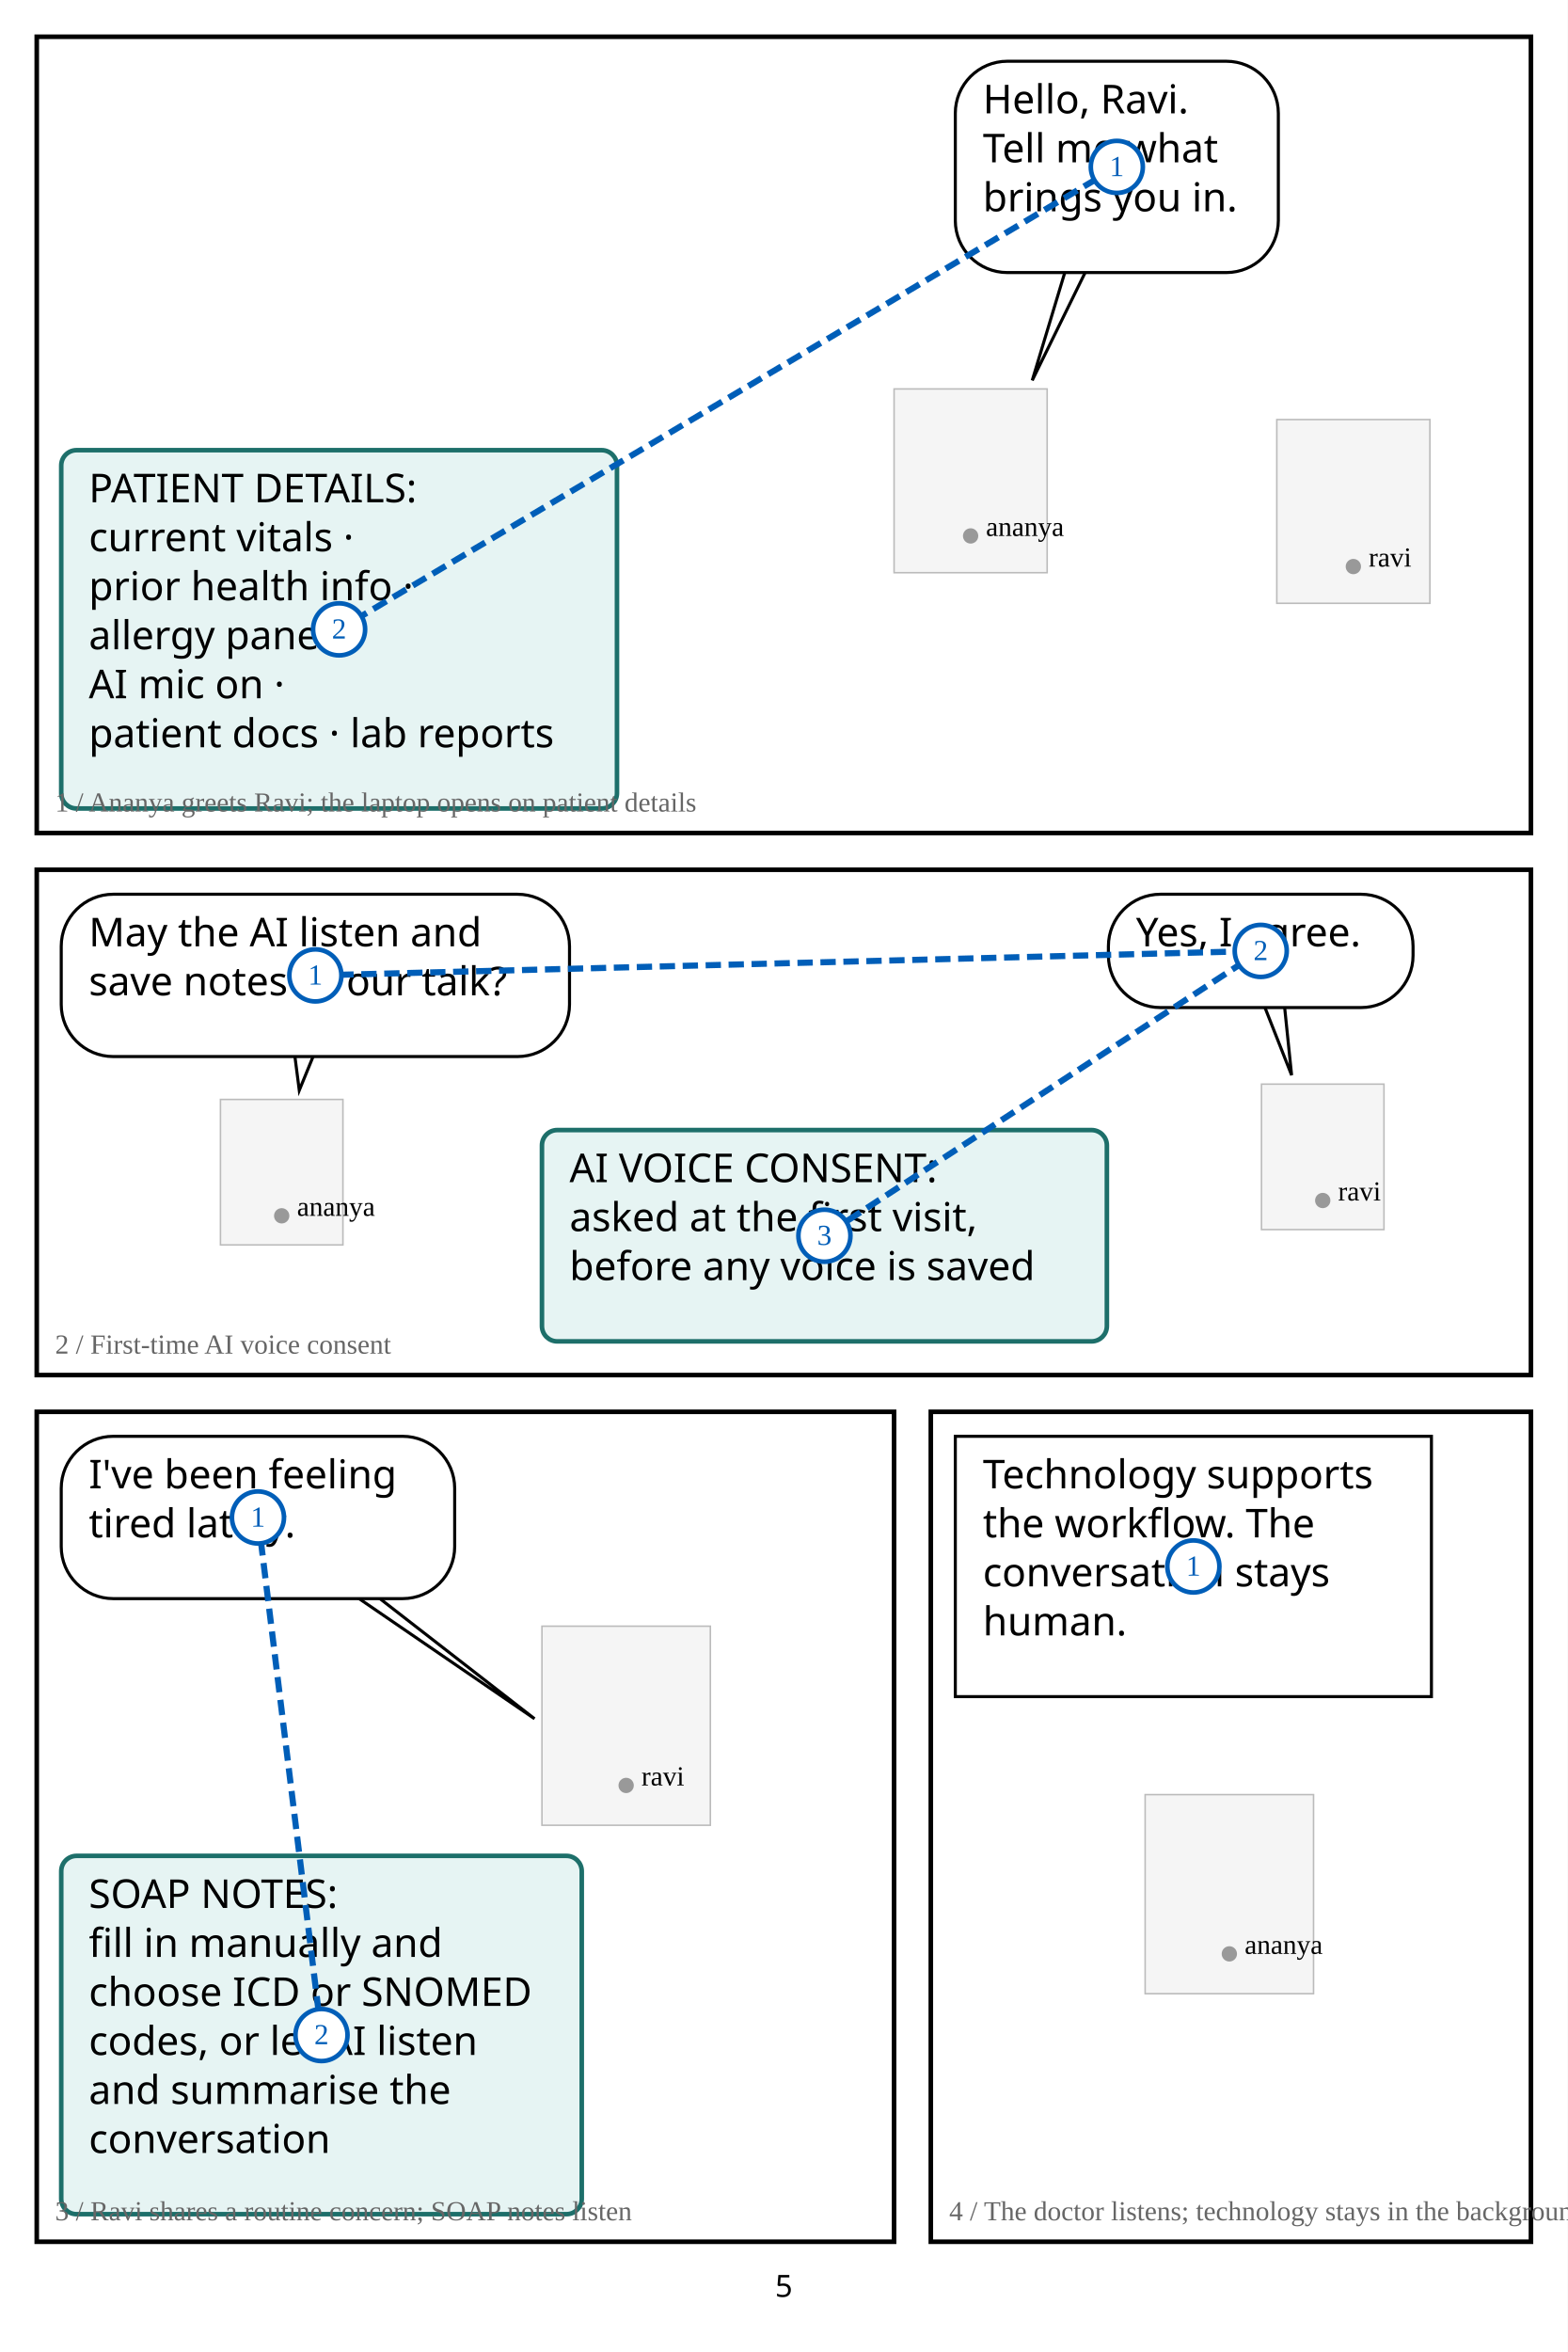
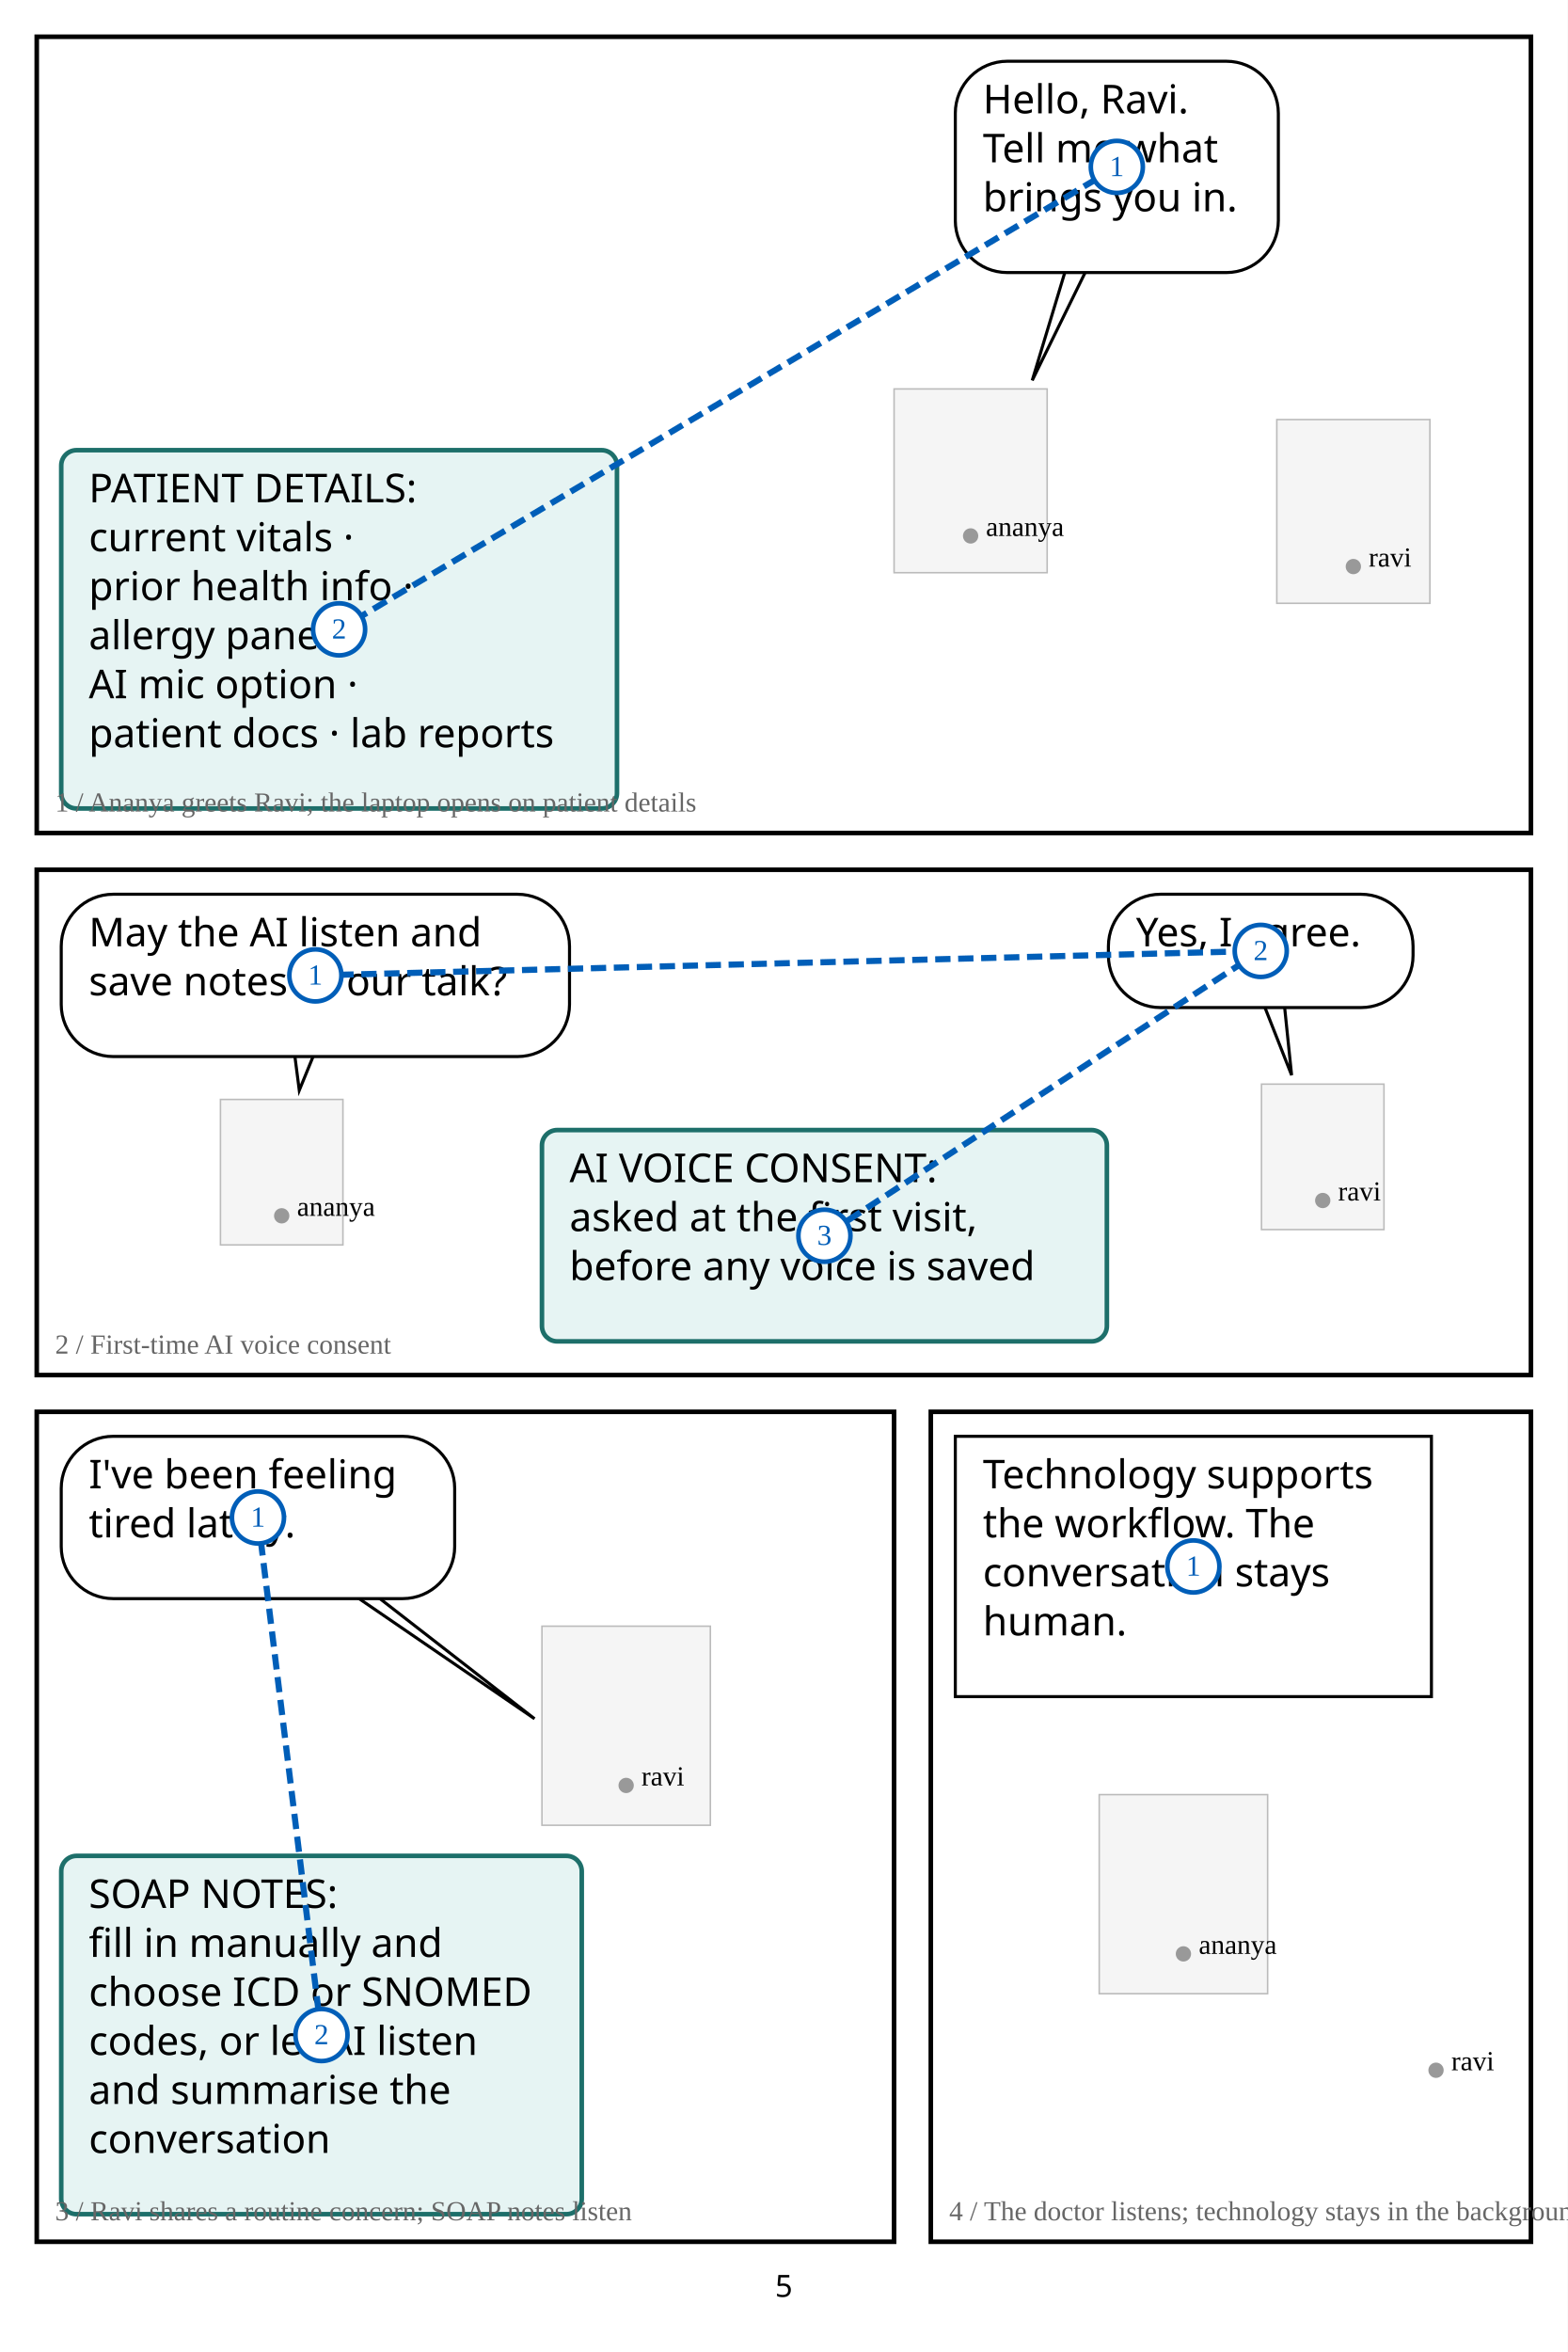
<svg xmlns="http://www.w3.org/2000/svg" width="1024" height="1536" viewBox="0 0 1024 1536">
  <rect width="1024" height="1536" fill="white" />
  <rect x="584" y="254" width="100" height="120" fill="#f5f5f5" stroke="#bbb" />
  <circle cx="634" cy="350" r="5" fill="#999" />
  <text x="644" y="350" font-size="18">ananya</text>
  <rect x="834" y="274" width="100" height="120" fill="#f5f5f5" stroke="#bbb" />
  <circle cx="884" cy="370" r="5" fill="#999" />
  <text x="894" y="370" font-size="18">ravi</text>
  <rect x="24" y="24" width="976" height="520" fill="none" stroke="black" stroke-width="3" />
  <rect x="624" y="40" width="211" height="138" rx="34" fill="white" stroke="white" stroke-width="6" />
  <path d="M 696.631 174.281 L 674.252 248.422 L 710.631 174.281 Z" fill="white" stroke="white" stroke-width="6" stroke-linejoin="round" />
  <rect x="40" y="294" width="363" height="234" rx="34" fill="white" stroke="white" stroke-width="6" />
  <path data-speaker="ananya" d="M 696.631 174.281 L 674.252 248.422 L 710.631 174.281" fill="white" stroke="black" stroke-width="2" />
  <rect x="624" y="40" width="211" height="138" rx="34" fill="white" stroke="black" stroke-width="2" />
  <text x="642" y="74" font-family="Meiryo,MS Gothic,sans-serif" font-size="26" fill="black">Hello, Ravi. </text>
  <text x="642" y="106" font-family="Meiryo,MS Gothic,sans-serif" font-size="26" fill="black">Tell me what </text>
  <text x="642" y="138" font-family="Meiryo,MS Gothic,sans-serif" font-size="26" fill="black">brings you in.</text>
  <rect x="40" y="294" width="363" height="234" rx="10" fill="#e6f4f3" stroke="#1d6f6a" stroke-width="3" />
  <text x="58" y="328" font-family="Meiryo,MS Gothic,sans-serif" font-size="26" fill="black">PATIENT DETAILS: </text>
  <text x="58" y="360" font-family="Meiryo,MS Gothic,sans-serif" font-size="26" fill="black">current vitals · </text>
  <text x="58" y="392" font-family="Meiryo,MS Gothic,sans-serif" font-size="26" fill="black">prior health info · </text>
  <text x="58" y="424" font-family="Meiryo,MS Gothic,sans-serif" font-size="26" fill="black">allergy panel · </text>
-   <text x="58" y="456" font-family="Meiryo,MS Gothic,sans-serif" font-size="26" fill="black">AI mic on · </text>
+   <text x="58" y="456" font-family="Meiryo,MS Gothic,sans-serif" font-size="26" fill="black">AI mic option · </text>
  <text x="58" y="488" font-family="Meiryo,MS Gothic,sans-serif" font-size="26" fill="black">patient docs · lab reports</text>
  <text x="36" y="530" font-size="18" fill="#666">1 / Ananya greets Ravi; the laptop opens on patient details</text>
  <rect x="144" y="718" width="80" height="95" fill="#f5f5f5" stroke="#bbb" />
  <circle cx="184" cy="794" r="5" fill="#999" />
  <text x="194" y="794" font-size="18">ananya</text>
  <rect x="824" y="708" width="80" height="95" fill="#f5f5f5" stroke="#bbb" />
  <circle cx="864" cy="784" r="5" fill="#999" />
  <text x="874" y="784" font-size="18">ravi</text>
  <rect x="24" y="568" width="976" height="330" fill="none" stroke="black" stroke-width="3" />
  <rect x="40" y="584" width="332" height="106" rx="34" fill="white" stroke="white" stroke-width="6" />
  <path d="M 192.128 686.039 L 195.482 712.058 L 206.128 686.039 Z" fill="white" stroke="white" stroke-width="6" stroke-linejoin="round" />
  <rect x="724" y="584" width="199" height="74" rx="34" fill="white" stroke="white" stroke-width="6" />
  <path d="M 824.729 654.118 L 843.67 702.177 L 838.729 654.118 Z" fill="white" stroke="white" stroke-width="6" stroke-linejoin="round" />
  <rect x="354" y="738" width="369" height="138" rx="34" fill="white" stroke="white" stroke-width="6" />
  <path data-speaker="ananya" d="M 192.128 686.039 L 195.482 712.058 L 206.128 686.039" fill="white" stroke="black" stroke-width="2" />
  <rect x="40" y="584" width="332" height="106" rx="34" fill="white" stroke="black" stroke-width="2" />
  <text x="58" y="618" font-family="Meiryo,MS Gothic,sans-serif" font-size="26" fill="black">May the AI listen and </text>
  <text x="58" y="650" font-family="Meiryo,MS Gothic,sans-serif" font-size="26" fill="black">save notes of our talk?</text>
  <path data-speaker="ravi" d="M 824.729 654.118 L 843.67 702.177 L 838.729 654.118" fill="white" stroke="black" stroke-width="2" />
  <rect x="724" y="584" width="199" height="74" rx="34" fill="white" stroke="black" stroke-width="2" />
  <text x="742" y="618" font-family="Meiryo,MS Gothic,sans-serif" font-size="26" fill="black">Yes, I agree.</text>
  <rect x="354" y="738" width="369" height="138" rx="10" fill="#e6f4f3" stroke="#1d6f6a" stroke-width="3" />
  <text x="372" y="772" font-family="Meiryo,MS Gothic,sans-serif" font-size="26" fill="black">AI VOICE CONSENT: </text>
  <text x="372" y="804" font-family="Meiryo,MS Gothic,sans-serif" font-size="26" fill="black">asked at the first visit, </text>
  <text x="372" y="836" font-family="Meiryo,MS Gothic,sans-serif" font-size="26" fill="black">before any voice is saved</text>
  <text x="36" y="884" font-size="18" fill="#666">2 / First-time AI voice consent</text>
  <rect x="354" y="1062" width="110" height="130" fill="#f5f5f5" stroke="#bbb" />
  <circle cx="409" cy="1166" r="5" fill="#999" />
  <text x="419" y="1166" font-size="18">ravi</text>
  <rect x="24" y="922" width="560" height="542" fill="none" stroke="black" stroke-width="3" />
  <rect x="40" y="938" width="257" height="106" rx="34" fill="white" stroke="white" stroke-width="6" />
  <path d="M 231.103 1041.647 L 349.148 1122.449 L 245.103 1041.647 Z" fill="white" stroke="white" stroke-width="6" stroke-linejoin="round" />
  <rect x="40" y="1212" width="340" height="234" rx="34" fill="white" stroke="white" stroke-width="6" />
  <path data-speaker="ravi" d="M 231.103 1041.647 L 349.148 1122.449 L 245.103 1041.647" fill="white" stroke="black" stroke-width="2" />
  <rect x="40" y="938" width="257" height="106" rx="34" fill="white" stroke="black" stroke-width="2" />
  <text x="58" y="972" font-family="Meiryo,MS Gothic,sans-serif" font-size="26" fill="black">I've been feeling </text>
  <text x="58" y="1004" font-family="Meiryo,MS Gothic,sans-serif" font-size="26" fill="black">tired lately.</text>
  <rect x="40" y="1212" width="340" height="234" rx="10" fill="#e6f4f3" stroke="#1d6f6a" stroke-width="3" />
  <text x="58" y="1246" font-family="Meiryo,MS Gothic,sans-serif" font-size="26" fill="black">SOAP NOTES: </text>
  <text x="58" y="1278" font-family="Meiryo,MS Gothic,sans-serif" font-size="26" fill="black">fill in manually and </text>
  <text x="58" y="1310" font-family="Meiryo,MS Gothic,sans-serif" font-size="26" fill="black">choose ICD or SNOMED </text>
  <text x="58" y="1342" font-family="Meiryo,MS Gothic,sans-serif" font-size="26" fill="black">codes, or let AI listen </text>
  <text x="58" y="1374" font-family="Meiryo,MS Gothic,sans-serif" font-size="26" fill="black">and summarise the </text>
  <text x="58" y="1406" font-family="Meiryo,MS Gothic,sans-serif" font-size="26" fill="black">conversation</text>
  <text x="36" y="1450" font-size="18" fill="#666">3 / Ravi shares a routine concern; SOAP notes listen</text>
-   <rect x="748" y="1172" width="110" height="130" fill="#f5f5f5" stroke="#bbb" />
-   <circle cx="803" cy="1276" r="5" fill="#999" />
-   <text x="813" y="1276" font-size="18">ananya</text>
+   <rect x="718" y="1172" width="110" height="130" fill="#f5f5f5" stroke="#bbb" />
+   <circle cx="773" cy="1276" r="5" fill="#999" />
+   <text x="783" y="1276" font-size="18">ananya</text>
+   <circle cx="938" cy="1352" r="5" fill="#999" />
+   <text x="948" y="1352" font-size="18">ravi</text>
  <rect x="608" y="922" width="392" height="542" fill="none" stroke="black" stroke-width="3" />
  <rect x="624" y="938" width="311" height="170" rx="34" fill="white" stroke="white" stroke-width="6" />
  <rect x="624" y="938" width="311" height="170" fill="white" stroke="black" stroke-width="2" />
  <text x="642" y="972" font-family="Meiryo,MS Gothic,sans-serif" font-size="26" fill="black">Technology supports </text>
  <text x="642" y="1004" font-family="Meiryo,MS Gothic,sans-serif" font-size="26" fill="black">the workflow. The </text>
  <text x="642" y="1036" font-family="Meiryo,MS Gothic,sans-serif" font-size="26" fill="black">conversation stays </text>
  <text x="642" y="1068" font-family="Meiryo,MS Gothic,sans-serif" font-size="26" fill="black">human.</text>
  <text x="620" y="1450" font-size="18" fill="#666">4 / The doctor listens; technology stays in the background</text>
  <text x="512" y="1500" text-anchor="middle" font-family="sans-serif" font-size="20">5</text>
  <polyline points="729.5,109 221.5,411" fill="none" stroke="#005eb8" stroke-width="4" stroke-dasharray="10 5" />
  <circle cx="729.5" cy="109" r="17" fill="white" stroke="#005eb8" stroke-width="3" />
  <text x="729.5" y="115" text-anchor="middle" font-size="19" fill="#005eb8">1</text>
  <circle cx="221.5" cy="411" r="17" fill="white" stroke="#005eb8" stroke-width="3" />
  <text x="221.5" y="417" text-anchor="middle" font-size="19" fill="#005eb8">2</text>
  <polyline points="206,637 823.5,621 538.5,807" fill="none" stroke="#005eb8" stroke-width="4" stroke-dasharray="10 5" />
  <circle cx="206" cy="637" r="17" fill="white" stroke="#005eb8" stroke-width="3" />
  <text x="206" y="643" text-anchor="middle" font-size="19" fill="#005eb8">1</text>
  <circle cx="823.5" cy="621" r="17" fill="white" stroke="#005eb8" stroke-width="3" />
  <text x="823.5" y="627" text-anchor="middle" font-size="19" fill="#005eb8">2</text>
  <circle cx="538.5" cy="807" r="17" fill="white" stroke="#005eb8" stroke-width="3" />
  <text x="538.5" y="813" text-anchor="middle" font-size="19" fill="#005eb8">3</text>
  <polyline points="168.5,991 210,1329" fill="none" stroke="#005eb8" stroke-width="4" stroke-dasharray="10 5" />
  <circle cx="168.5" cy="991" r="17" fill="white" stroke="#005eb8" stroke-width="3" />
  <text x="168.5" y="997" text-anchor="middle" font-size="19" fill="#005eb8">1</text>
  <circle cx="210" cy="1329" r="17" fill="white" stroke="#005eb8" stroke-width="3" />
  <text x="210" y="1335" text-anchor="middle" font-size="19" fill="#005eb8">2</text>
  <circle cx="779.5" cy="1023" r="17" fill="white" stroke="#005eb8" stroke-width="3" />
  <text x="779.5" y="1029" text-anchor="middle" font-size="19" fill="#005eb8">1</text>
</svg>
